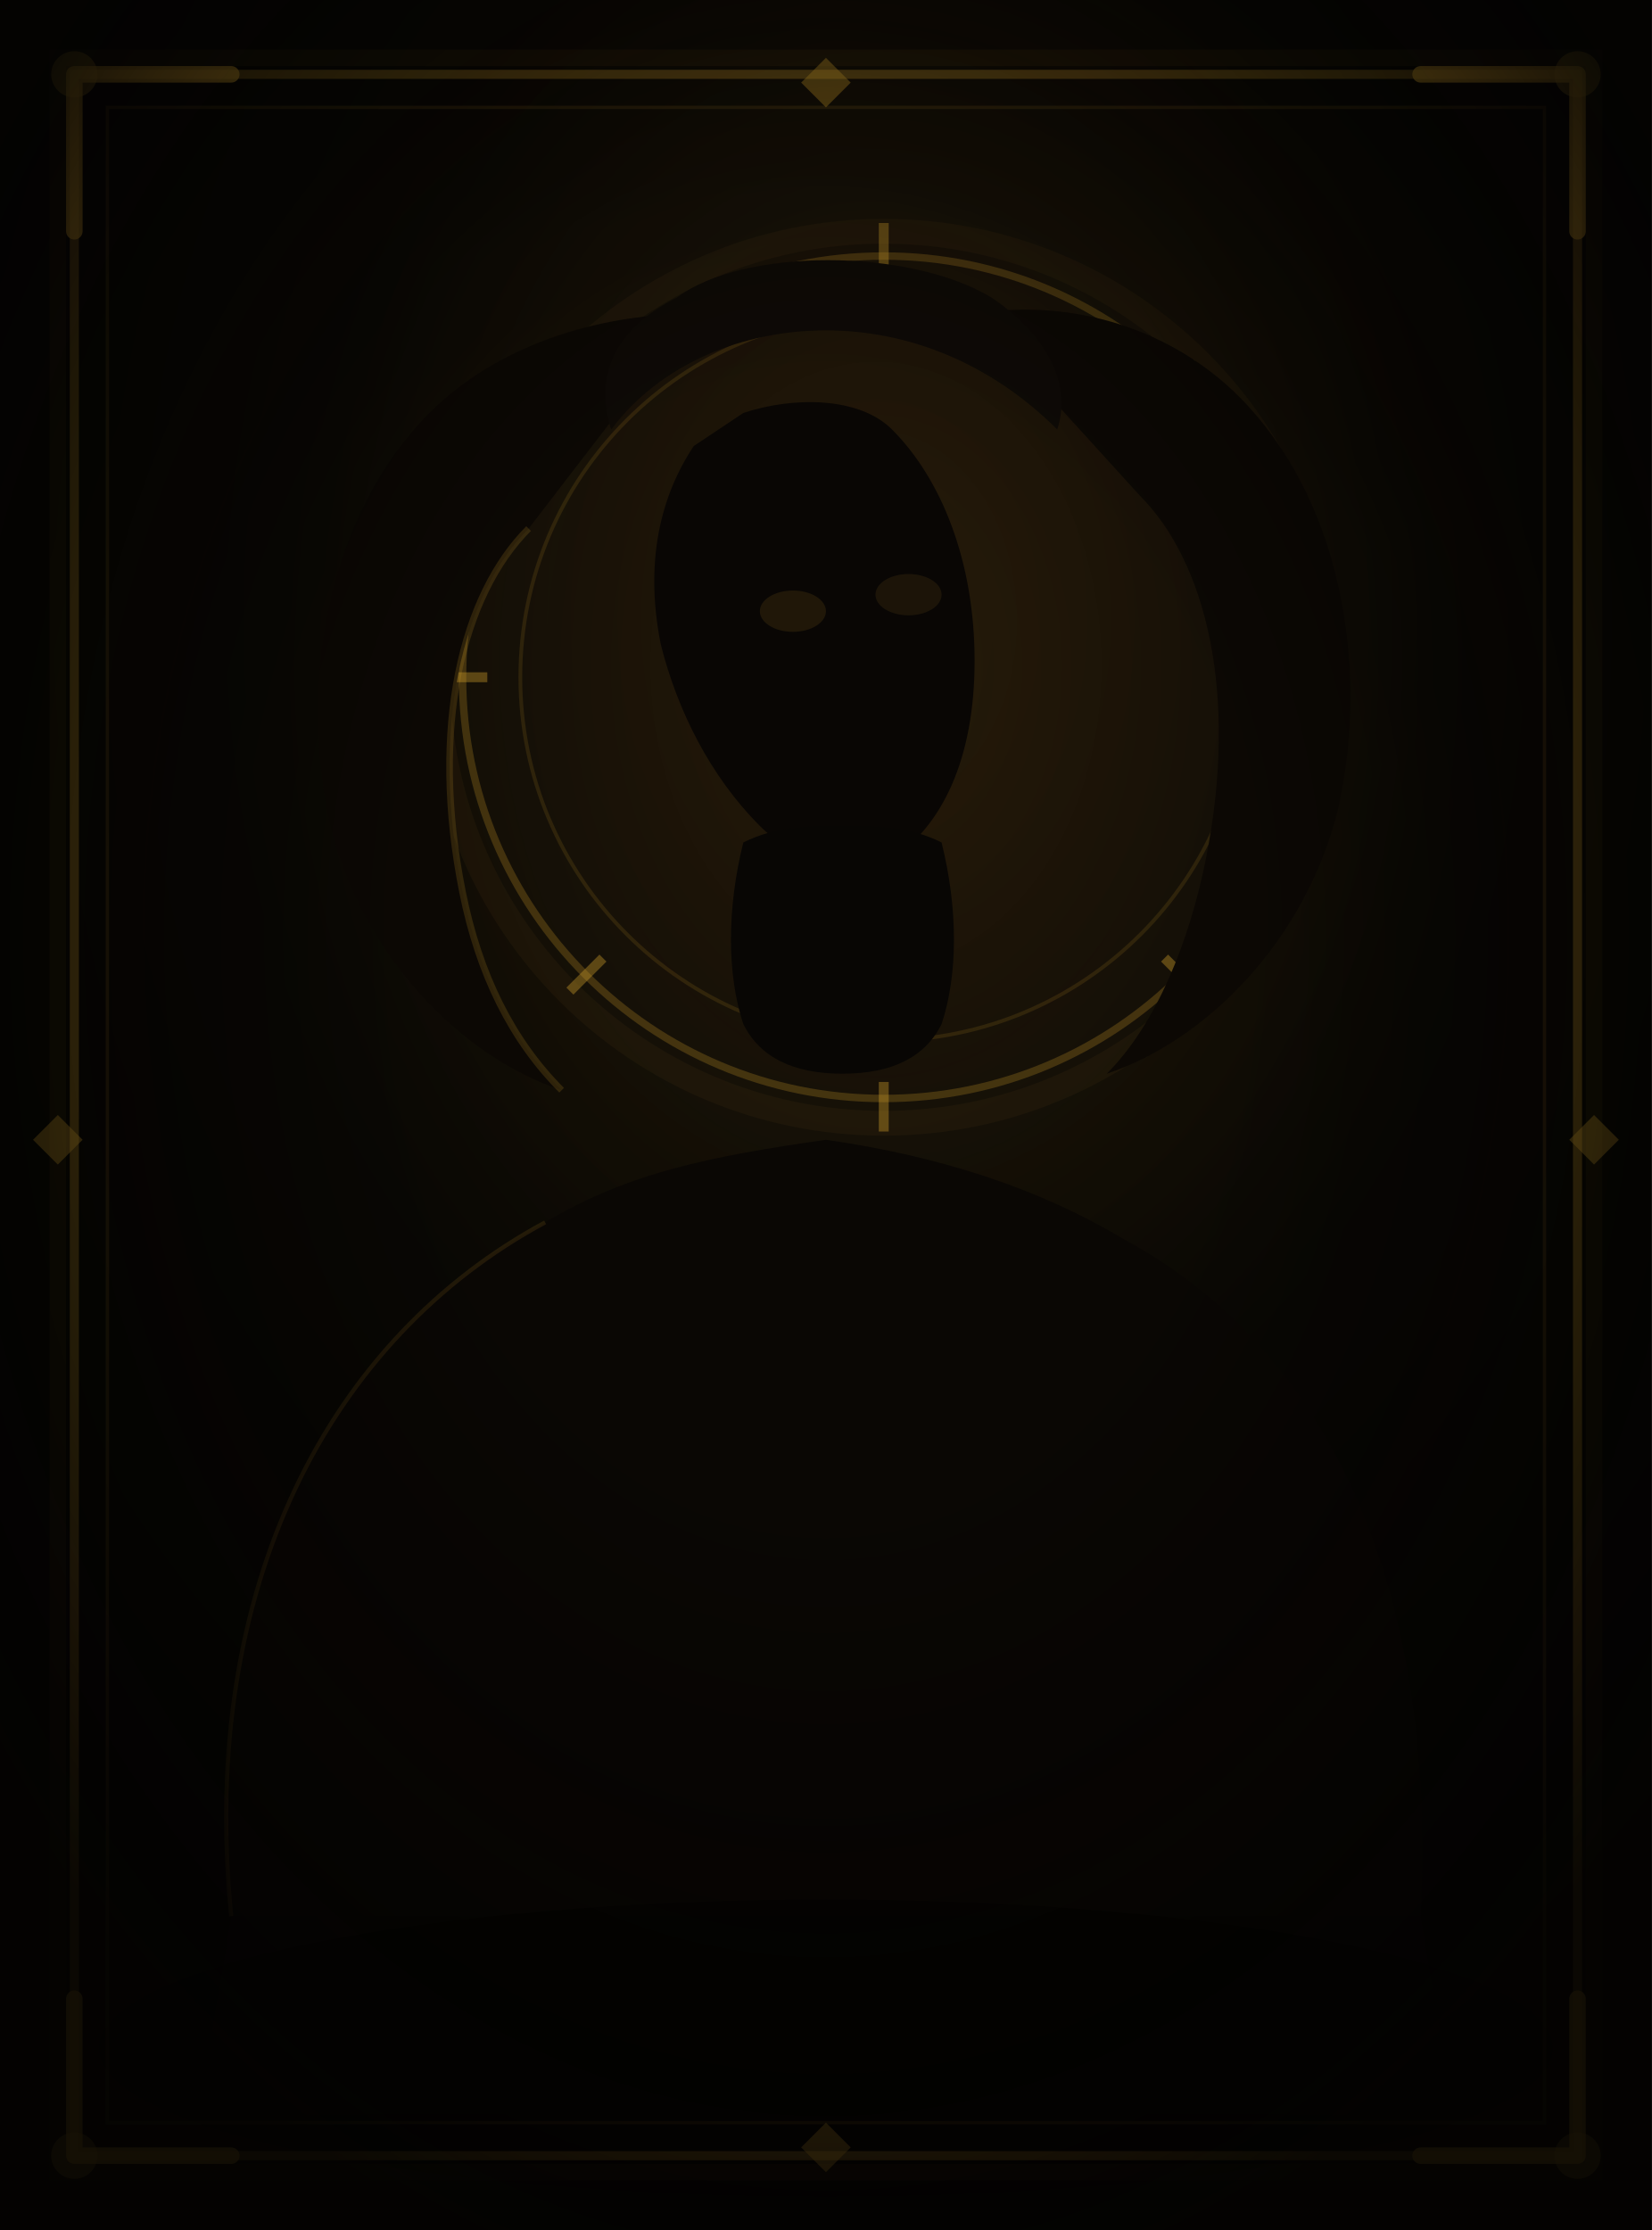
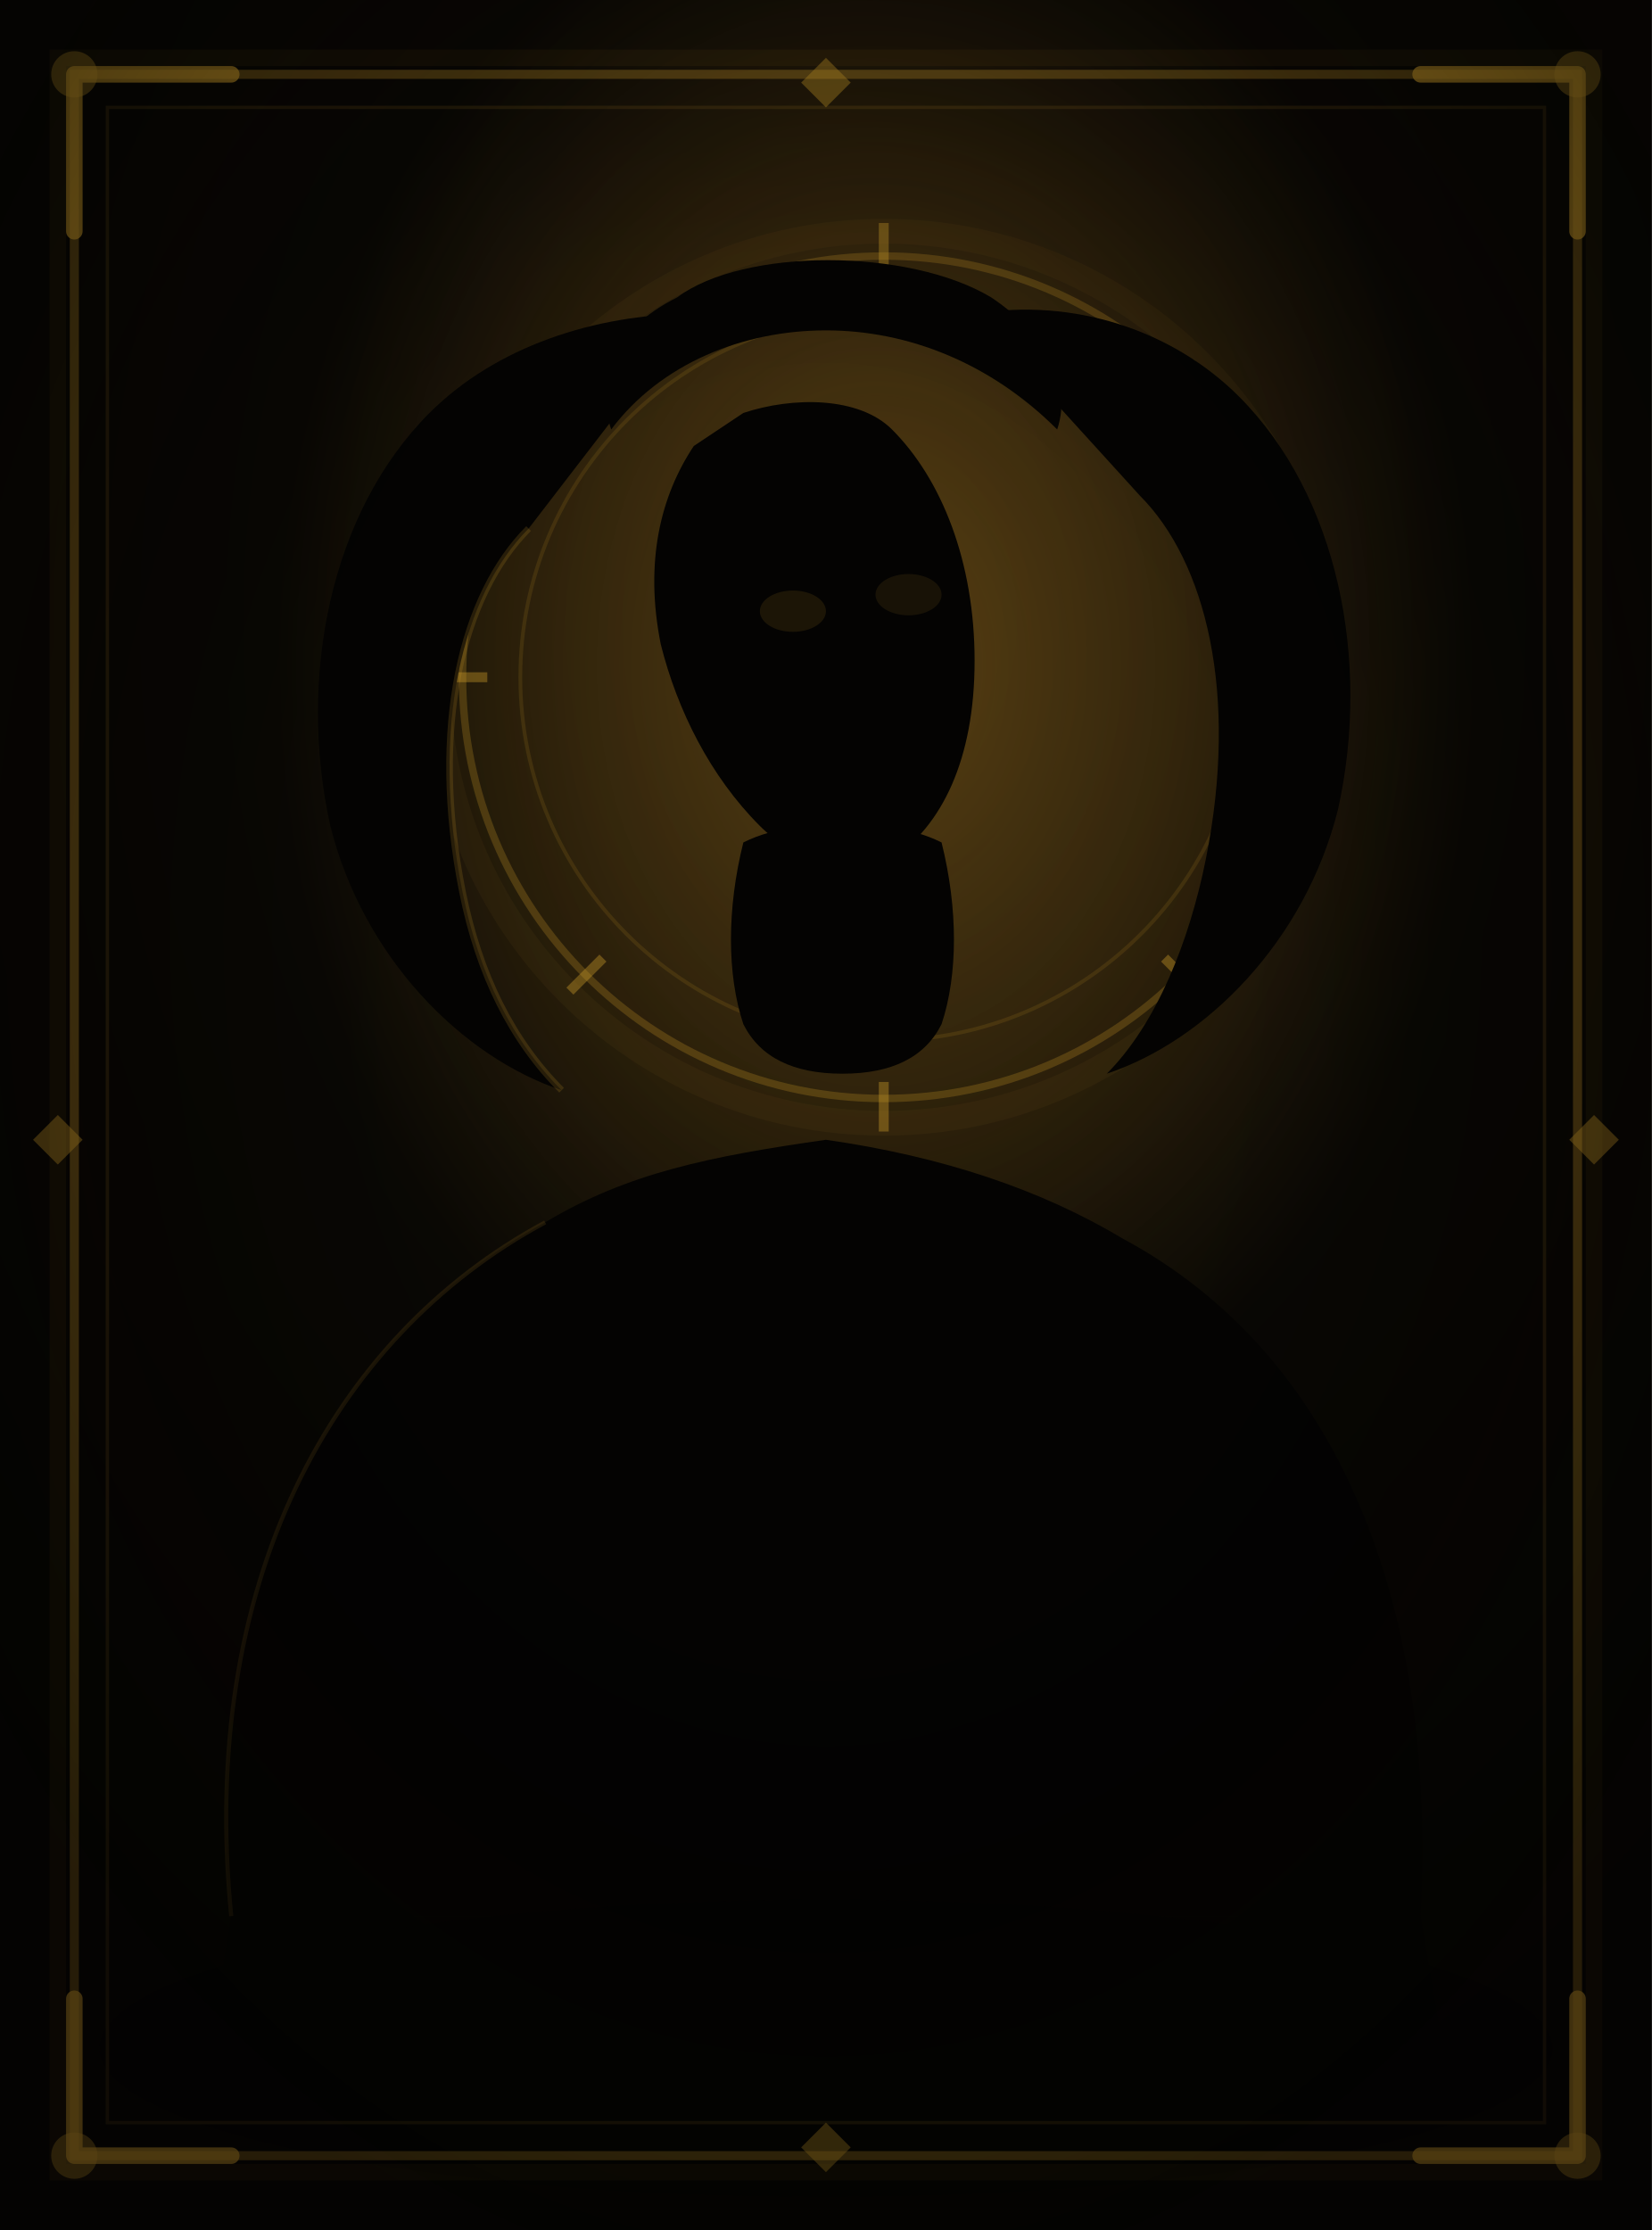
<svg xmlns="http://www.w3.org/2000/svg" viewBox="0 0 200 270">
  <defs>
    <radialGradient id="bg" cx="53%" cy="28%" r="75%">
-       <stop offset="0%" stop-color="#160e06" />
+       <stop offset="0%" stop-color="#1e1208" />
      <stop offset="45%" stop-color="#0a0804" />
      <stop offset="100%" stop-color="#050402" />
    </radialGradient>
    <radialGradient id="atm" cx="53%" cy="30%" r="36%">
-       <stop offset="0%" stop-color="#c89828" stop-opacity="0.10" />
+       <stop offset="0%" stop-color="#c89828" stop-opacity="0.35" />
      <stop offset="100%" stop-color="#c89828" stop-opacity="0" />
    </radialGradient>
    <radialGradient id="vig" cx="50%" cy="42%" r="62%">
      <stop offset="40%" stop-color="transparent" />
-       <stop offset="100%" stop-color="#030201" stop-opacity="0.90" />
+       <stop offset="100%" stop-color="#030201" stop-opacity="0.55" />
    </radialGradient>
  </defs>
  <rect width="200" height="270" fill="url(#bg)" />
  <rect width="200" height="270" fill="url(#atm)" />
  <circle cx="107" cy="82" r="54" fill="none" stroke="#c89828" stroke-width="3" stroke-opacity="0.05" />
  <circle cx="107" cy="82" r="51" fill="none" stroke="#c89828" stroke-width="0.9" stroke-opacity="0.26" />
  <circle cx="107" cy="82" r="44" fill="none" stroke="#c89828" stroke-width="0.45" stroke-opacity="0.14" />
  <line x1="107" y1="33" x2="107" y2="27" stroke="#c89828" stroke-width="1.2" stroke-opacity="0.40" />
  <line x1="141" y1="48" x2="145" y2="44" stroke="#c89828" stroke-width="1.2" stroke-opacity="0.40" />
  <line x1="155" y1="82" x2="161" y2="82" stroke="#c89828" stroke-width="1.2" stroke-opacity="0.40" />
  <line x1="141" y1="116" x2="145" y2="120" stroke="#c89828" stroke-width="1.2" stroke-opacity="0.40" />
  <line x1="107" y1="131" x2="107" y2="137" stroke="#c89828" stroke-width="1.2" stroke-opacity="0.40" />
  <line x1="73" y1="116" x2="69" y2="120" stroke="#c89828" stroke-width="1.2" stroke-opacity="0.40" />
  <line x1="59" y1="82" x2="53" y2="82" stroke="#c89828" stroke-width="1.2" stroke-opacity="0.40" />
  <line x1="73" y1="48" x2="69" y2="44" stroke="#c89828" stroke-width="1.2" stroke-opacity="0.40" />
  <path d="M107 76 L111 82 L107 88 L103 82 Z" fill="none" stroke="#c89828" stroke-width="0.7" stroke-opacity="0.24" />
-   <path d="M64 64 C56 72 52 88 56 108 C58 118 62 126 68 132 C56 128 44 116 40 100 C36 82 40 62 52 50 C60 42 72 38 84 38 Z" fill="#0c0804" />
-   <path d="M138 60 C146 68 150 84 146 104 C144 114 140 124 134 130 C146 126 158 114 162 98 C166 80 162 60 150 48 C142 40 130 36 118 38 Z" fill="#0c0804" />
-   <path d="M82 36 C90 30 110 30 120 36 C126 40 130 46 128 52 C120 44 110 40 100 40 C90 40 80 44 74 52 C72 46 74 40 82 36 Z" fill="#0e0a06" />
-   <path d="M84 54 C80 60 78 68 80 78 C82 86 86 94 92 100 C96 104 102 106 108 104 C114 100 118 92 118 80 C118 68 114 58 108 52 C104 48 96 48 90 50 Z" fill="#090604" />
-   <path d="M82 70 C80 74 80 78 82 81 C84 83 86 82 86 78" fill="#090604" />
+   <path d="M64 64 C56 72 52 88 56 108 C58 118 62 126 68 132 C56 128 44 116 40 100 C36 82 40 62 52 50 C60 42 72 38 84 38 Z" fill="#040302" />
+   <path d="M138 60 C146 68 150 84 146 104 C144 114 140 124 134 130 C146 126 158 114 162 98 C166 80 162 60 150 48 C142 40 130 36 118 38 Z" fill="#040302" />
+   <path d="M82 36 C90 30 110 30 120 36 C126 40 130 46 128 52 C120 44 110 40 100 40 C90 40 80 44 74 52 C72 46 74 40 82 36 Z" fill="#040302" />
+   <path d="M84 54 C80 60 78 68 80 78 C82 86 86 94 92 100 C96 104 102 106 108 104 C114 100 118 92 118 80 C118 68 114 58 108 52 C104 48 96 48 90 50 Z" fill="#040302" />
+   <path d="M82 70 C80 74 80 78 82 81 C84 83 86 82 86 78" fill="#040302" />
  <ellipse cx="96" cy="74" rx="4" ry="2.5" fill="#c89828" fill-opacity="0.12" />
  <ellipse cx="110" cy="72" rx="4" ry="2.5" fill="#c89828" fill-opacity="0.10" />
-   <path d="M90 102 C88 110 88 118 90 124 C92 128 96 130 102 130 C108 130 112 128 114 124 C116 118 116 110 114 102 C110 100 106 100 102 100 C98 100 94 100 90 102 Z" fill="#080604" />
-   <path d="M28 232 C24 192 40 162 66 148 C76 142 86 140 100 138 C114 140 126 144 136 150 C162 164 174 194 172 232 Z" fill="#0a0704" />
-   <path d="M24 256 L28 232 L172 232 L176 256 Z" fill="#080603" />
+   <path d="M90 102 C88 110 88 118 90 124 C92 128 96 130 102 130 C108 130 112 128 114 124 C116 118 116 110 114 102 C110 100 106 100 102 100 C98 100 94 100 90 102 Z" fill="#040302" />
+   <path d="M28 232 C24 192 40 162 66 148 C76 142 86 140 100 138 C114 140 126 144 136 150 C162 164 174 194 172 232 Z" fill="#040302" />
+   <path d="M24 256 L28 232 L172 232 L176 256 Z" fill="#040302" />
  <path d="M64 64 C56 72 52 88 56 108 C58 118 62 126 68 132" fill="none" stroke="#c89828" stroke-width="0.8" stroke-opacity="0.18" />
  <path d="M28 232 C24 192 40 162 66 148" fill="none" stroke="#c89828" stroke-width="0.5" stroke-opacity="0.13" />
-   <ellipse cx="100" cy="248" rx="88" ry="18" fill="#030201" fill-opacity="0.70" />
+   <ellipse cx="100" cy="248" rx="88" ry="18" fill="#040302" fill-opacity="0.70" />
  <rect x="7" y="7" width="186" height="256" fill="none" stroke="#c89828" stroke-width="2" stroke-opacity="0.07" />
  <rect x="9" y="9" width="182" height="252" fill="none" stroke="#c89828" stroke-width="1.1" stroke-opacity="0.38" />
  <rect x="13" y="13" width="174" height="244" fill="none" stroke="#c89828" stroke-width="0.4" stroke-opacity="0.15" />
  <path d="M9 9 L9 28 M9 9 L28 9" stroke="#c89828" stroke-width="2" stroke-opacity="0.68" fill="none" stroke-linecap="round" />
  <circle cx="9" cy="9" r="2.8" fill="#c89828" fill-opacity="0.40" />
  <path d="M191 9 L191 28 M191 9 L172 9" stroke="#c89828" stroke-width="2" stroke-opacity="0.68" fill="none" stroke-linecap="round" />
  <circle cx="191" cy="9" r="2.8" fill="#c89828" fill-opacity="0.40" />
  <path d="M9 261 L9 242 M9 261 L28 261" stroke="#c89828" stroke-width="2" stroke-opacity="0.68" fill="none" stroke-linecap="round" />
  <circle cx="9" cy="261" r="2.8" fill="#c89828" fill-opacity="0.40" />
  <path d="M191 261 L191 242 M191 261 L172 261" stroke="#c89828" stroke-width="2" stroke-opacity="0.68" fill="none" stroke-linecap="round" />
  <circle cx="191" cy="261" r="2.8" fill="#c89828" fill-opacity="0.40" />
  <path d="M100 7 L103 10 L100 13 L97 10 Z" fill="#c89828" fill-opacity="0.42" />
  <path d="M100 257 L103 260 L100 263 L97 260 Z" fill="#c89828" fill-opacity="0.42" />
  <path d="M7 135 L10 138 L7 141 L4 138 Z" fill="#c89828" fill-opacity="0.42" />
  <path d="M193 135 L196 138 L193 141 L190 138 Z" fill="#c89828" fill-opacity="0.42" />
  <rect width="200" height="270" fill="url(#vig)" />
</svg>
